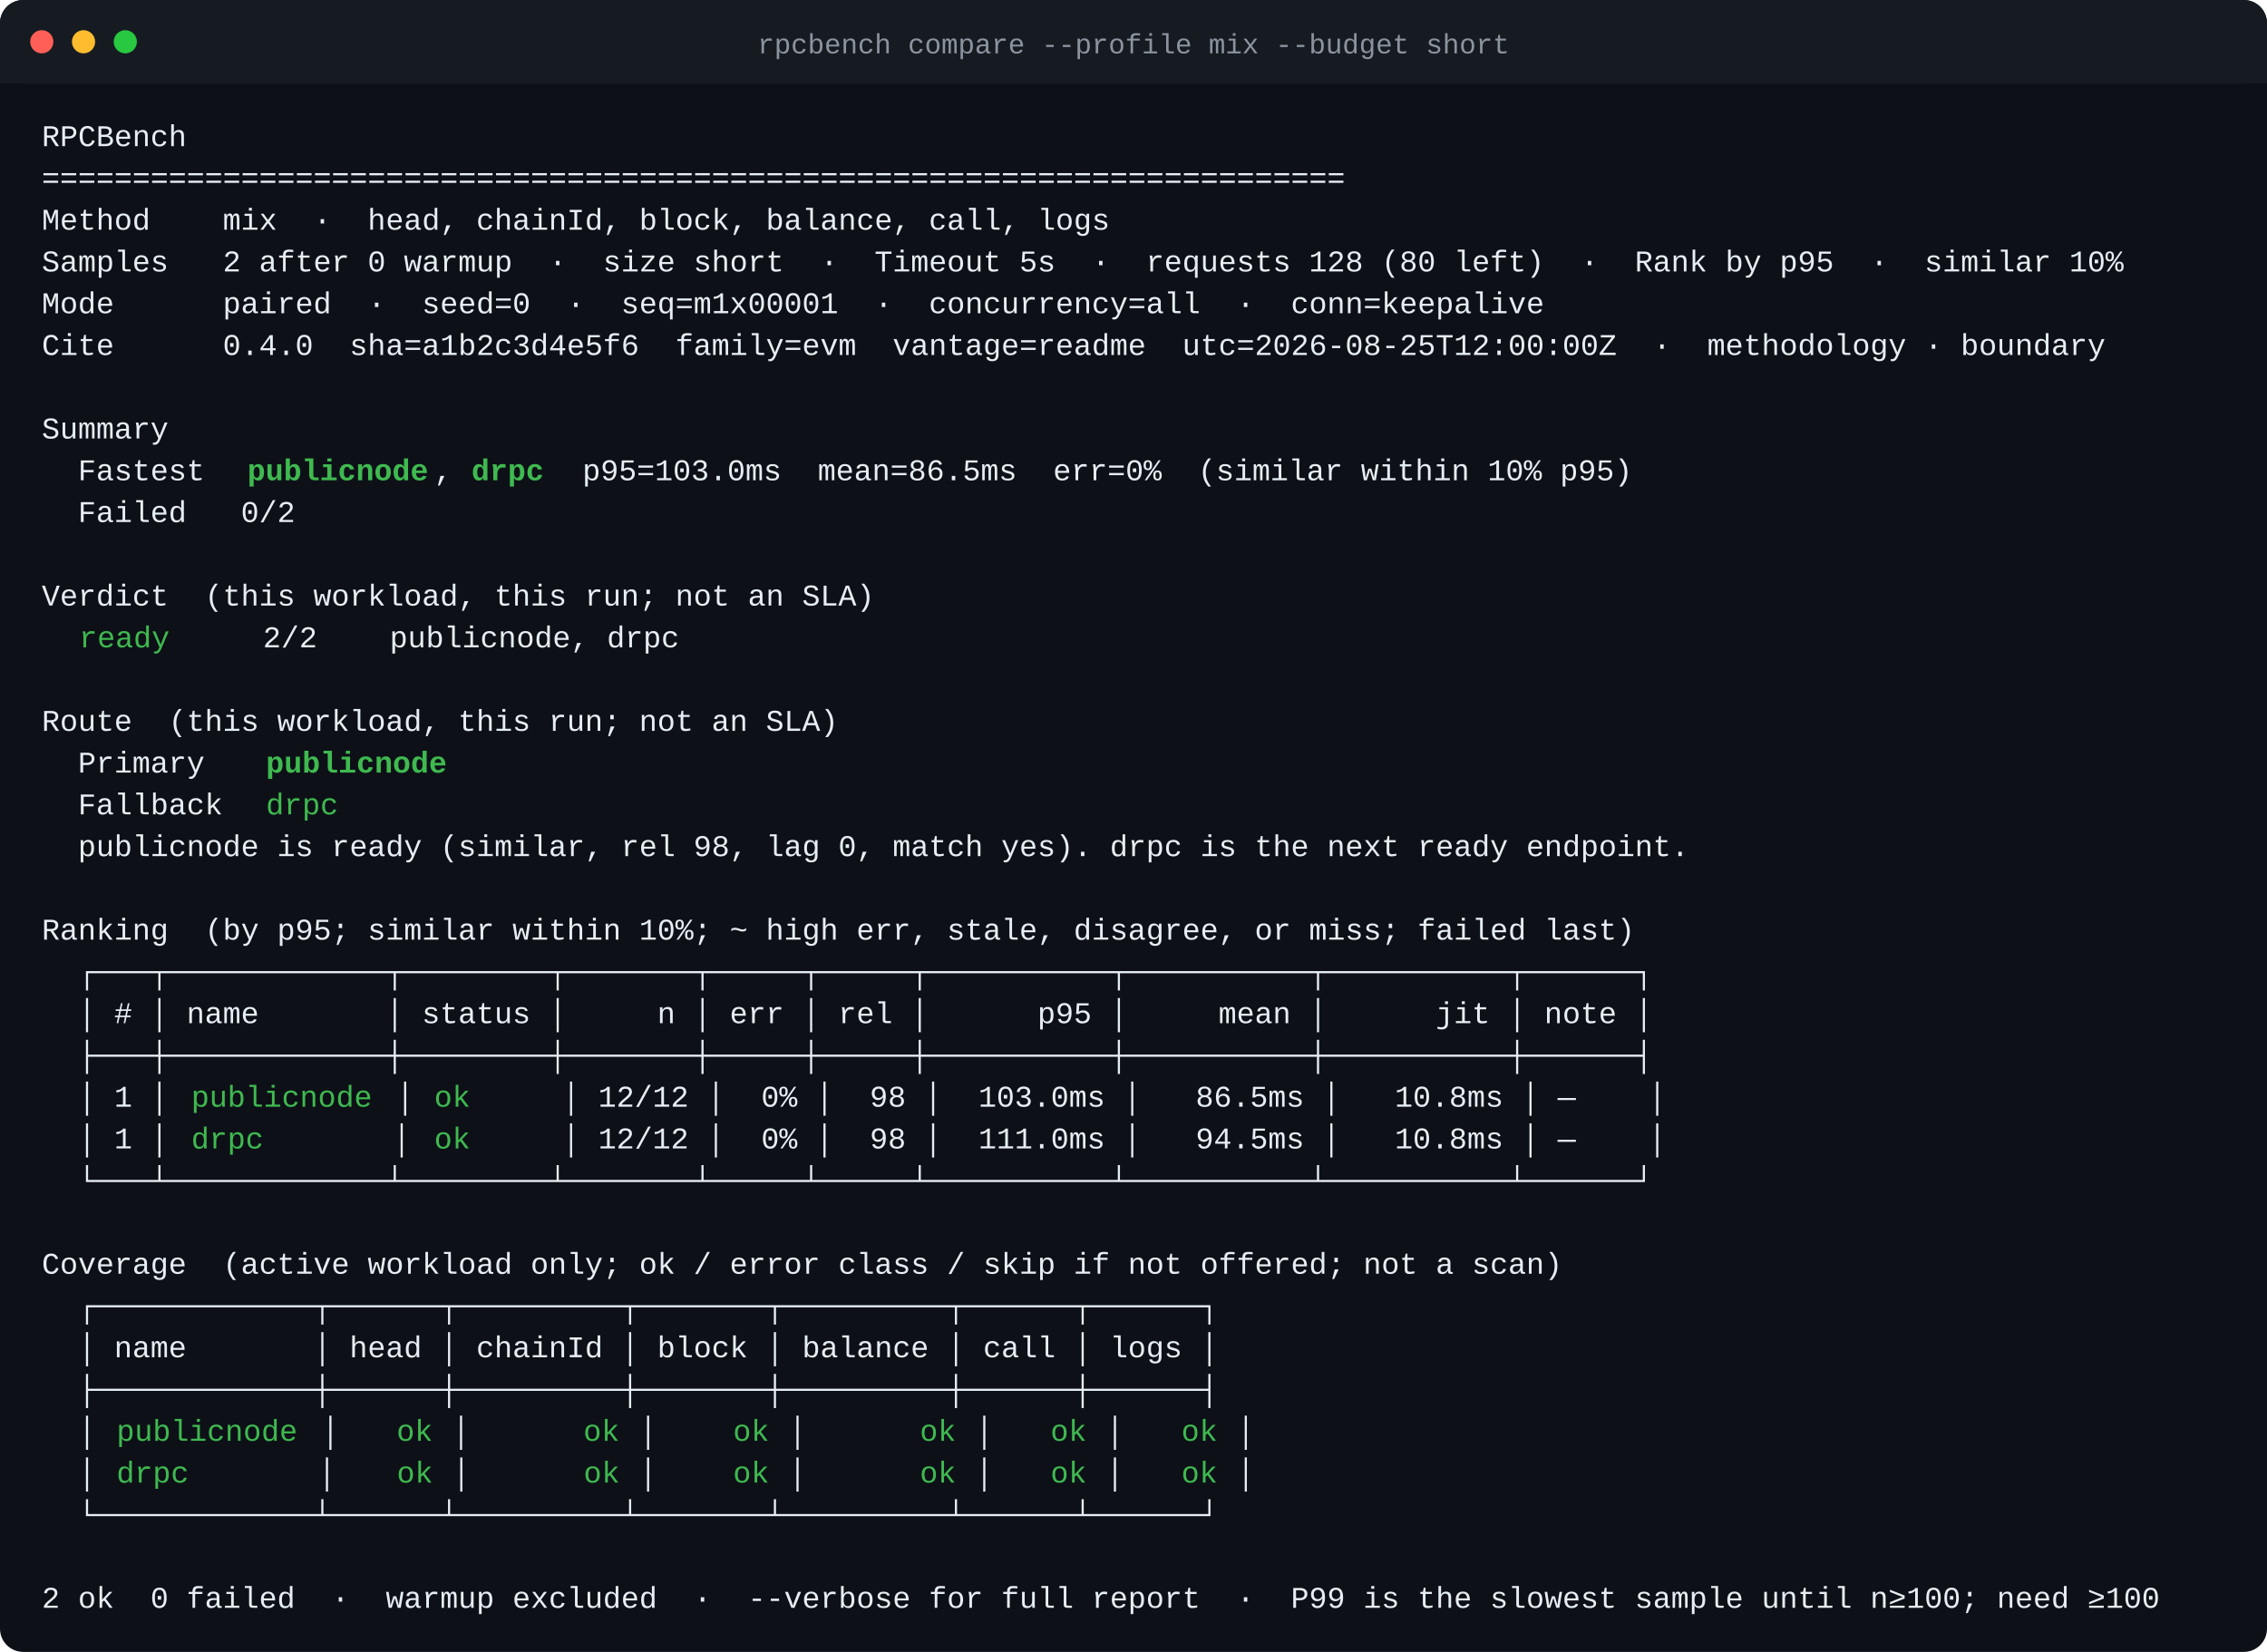
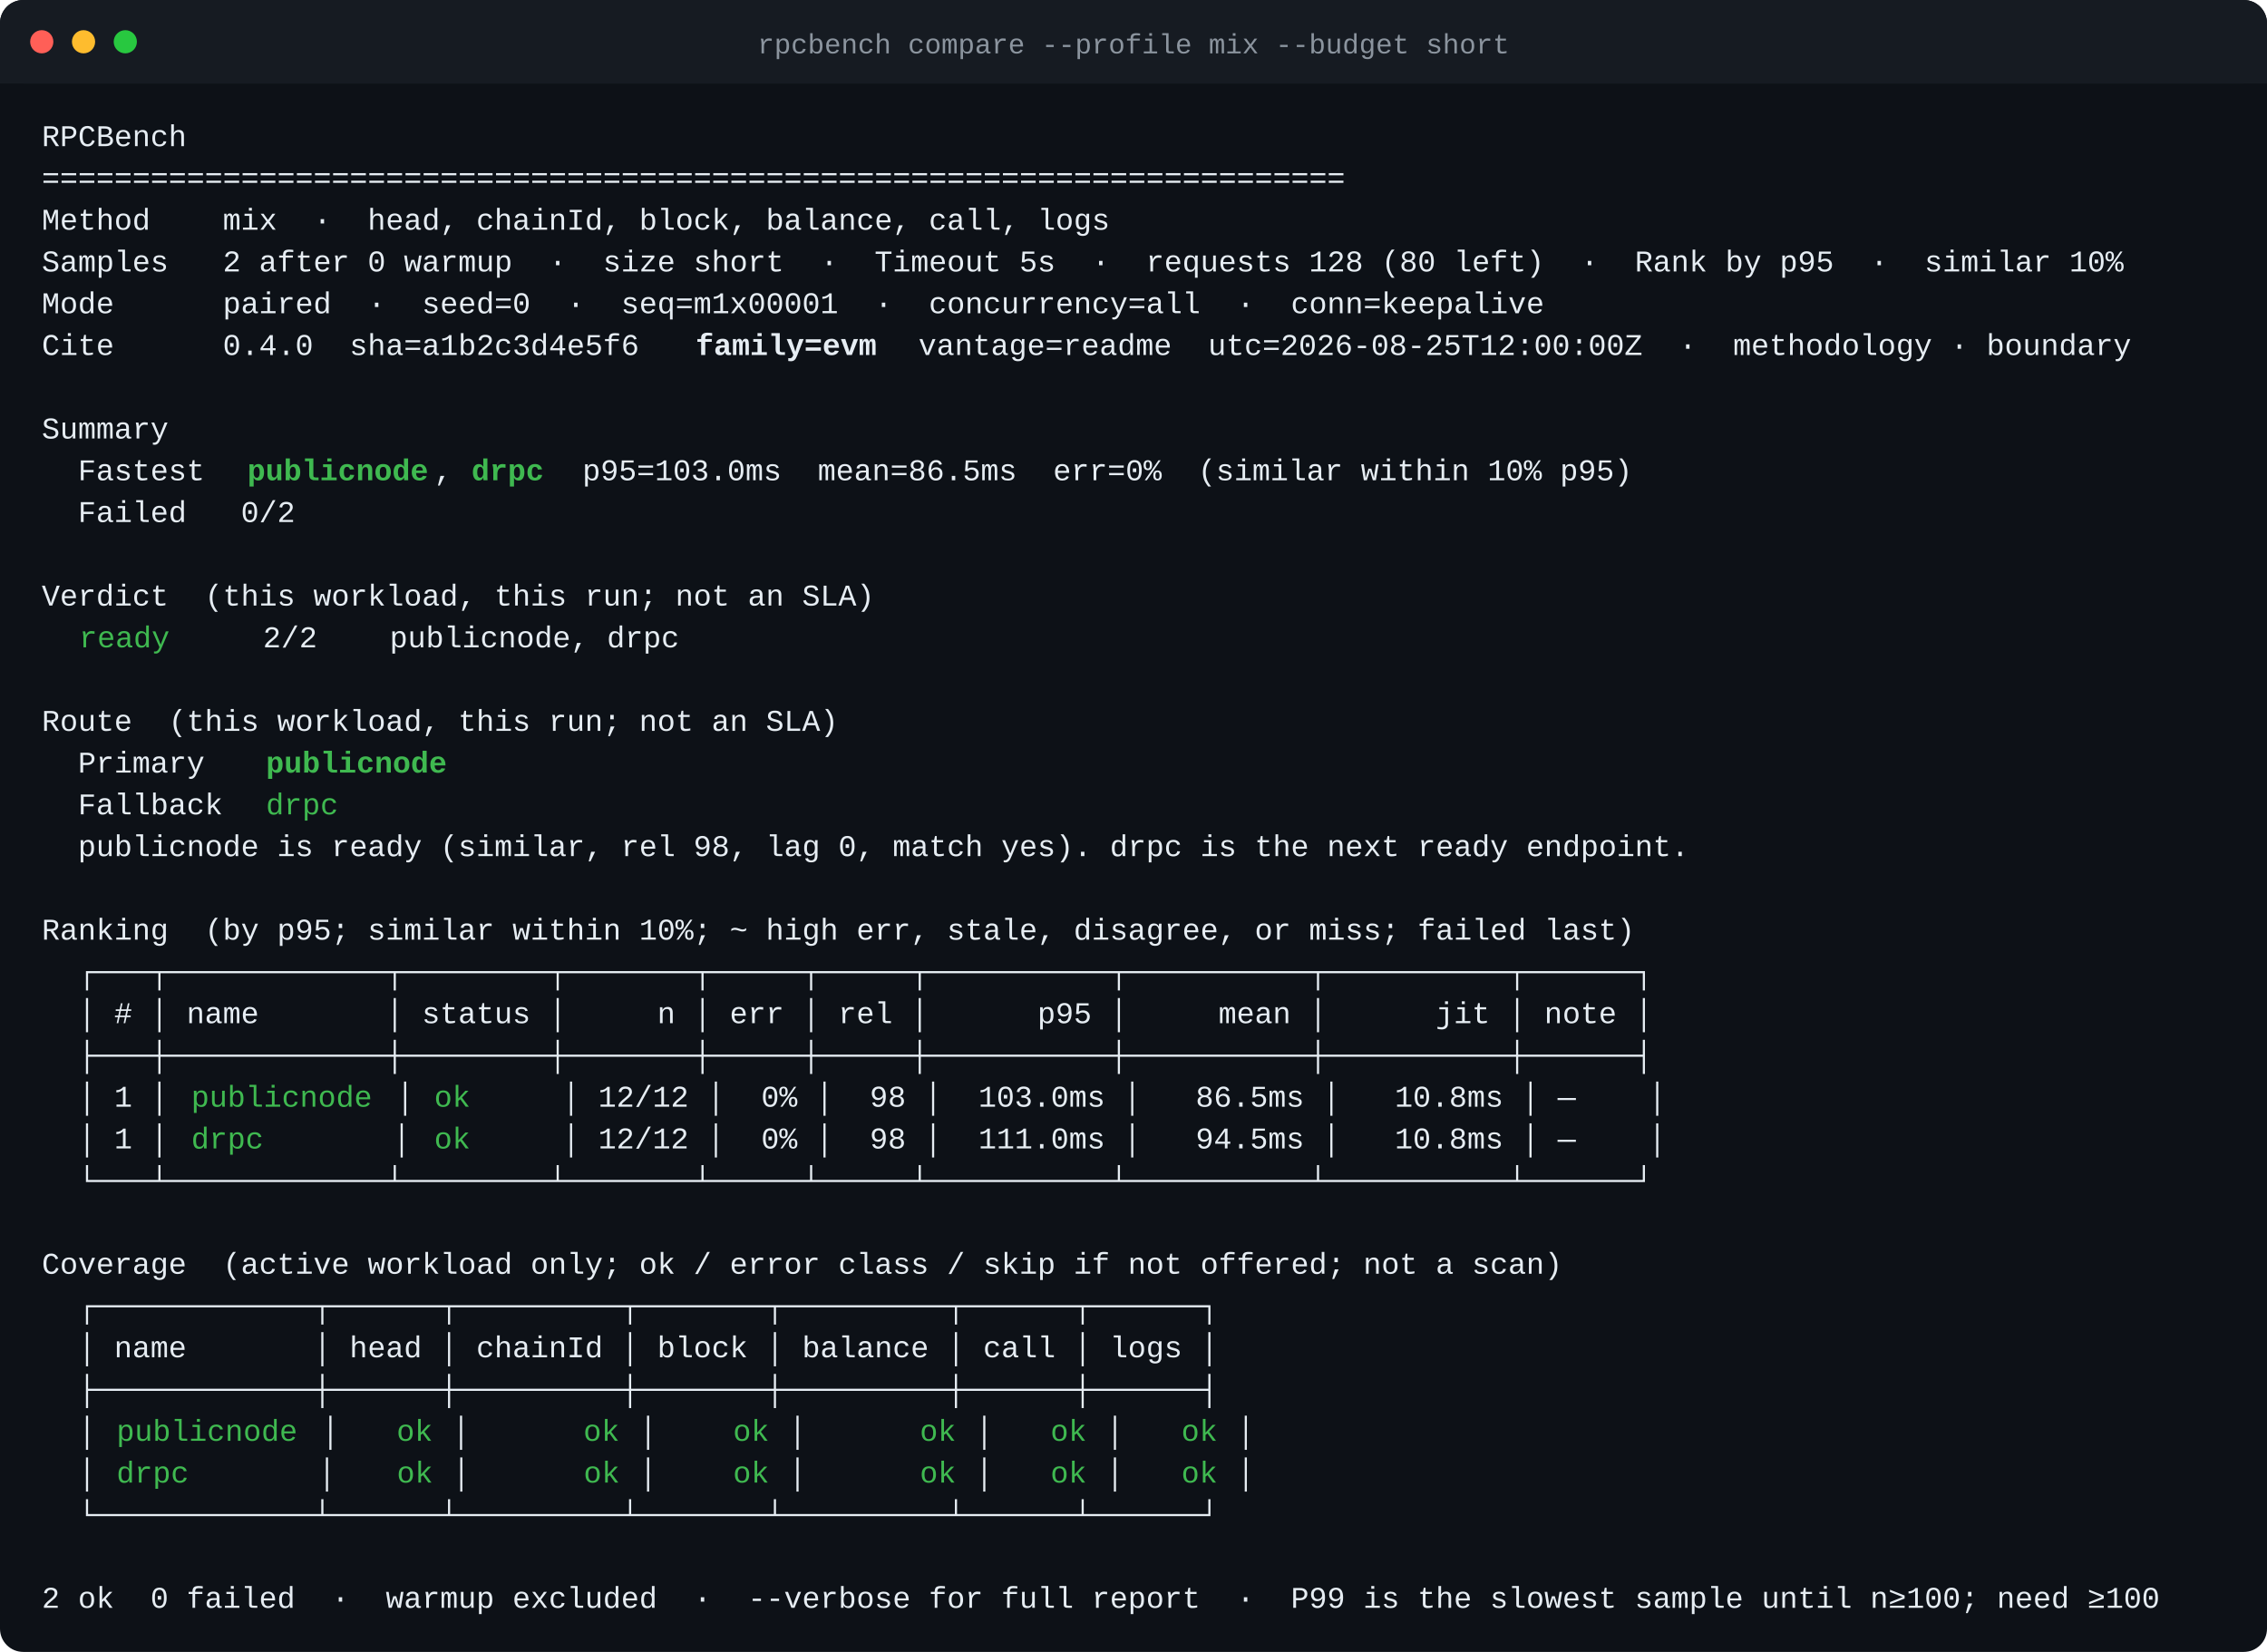
<svg xmlns="http://www.w3.org/2000/svg" width="977" height="712" viewBox="0 0 977 712" role="img" aria-label="rpcbench compare --profile mix --budget short">
  <rect width="977" height="712" rx="10" fill="#0d1117" />
  <rect width="977" height="36" rx="10" fill="#161b22" />
  <rect y="26" width="977" height="10" fill="#161b22" />
  <circle cx="18" cy="18" r="5" fill="#ff5f57" />
  <circle cx="36" cy="18" r="5" fill="#febc2e" />
  <circle cx="54" cy="18" r="5" fill="#28c840" />
  <text x="488.5" y="23" text-anchor="middle" fill="#8b949e" font-family="ui-monospace, SFMono-Regular, Menlo, Consolas, Liberation Mono, monospace" font-size="12">rpcbench compare --profile mix --budget short</text>
  <text x="18.0" y="63" fill="#e6edf3" font-family="ui-monospace, SFMono-Regular, Menlo, Consolas, Liberation Mono, monospace" font-size="13" xml:space="preserve">RPCBench</text>
  <text x="18.0" y="81" fill="#e6edf3" font-family="ui-monospace, SFMono-Regular, Menlo, Consolas, Liberation Mono, monospace" font-size="13" xml:space="preserve">========================================================================</text>
  <text x="18.0" y="99" fill="#e6edf3" font-family="ui-monospace, SFMono-Regular, Menlo, Consolas, Liberation Mono, monospace" font-size="13" xml:space="preserve">Method    mix  ·  head, chainId, block, balance, call, logs</text>
  <text x="18.0" y="117" fill="#e6edf3" font-family="ui-monospace, SFMono-Regular, Menlo, Consolas, Liberation Mono, monospace" font-size="13" xml:space="preserve">Samples   2 after 0 warmup  ·  size short  ·  Timeout 5s  ·  requests 128 (80 left)  ·  Rank by p95  ·  similar 10%</text>
  <text x="18.0" y="135" fill="#e6edf3" font-family="ui-monospace, SFMono-Regular, Menlo, Consolas, Liberation Mono, monospace" font-size="13" xml:space="preserve">Mode      paired  ·  seed=0  ·  seq=m1x00001  ·  concurrency=all  ·  conn=keepalive</text>
-   <text x="18.0" y="153" fill="#e6edf3" font-family="ui-monospace, SFMono-Regular, Menlo, Consolas, Liberation Mono, monospace" font-size="13" xml:space="preserve">Cite      0.4.0  sha=a1b2c3d4e5f6  family=evm  vantage=readme  utc=2026-08-25T12:00:00Z  ·  methodology · boundary</text>
+   <text x="18.0" y="153" fill="#e6edf3" font-family="ui-monospace, SFMono-Regular, Menlo, Consolas, Liberation Mono, monospace" font-size="13" xml:space="preserve">Cite      0.4.0  sha=a1b2c3d4e5f6  </text>
+   <text x="299.8" y="153" fill="#e6edf3" font-family="ui-monospace, SFMono-Regular, Menlo, Consolas, Liberation Mono, monospace" font-size="13" font-weight="700" xml:space="preserve">family=evm</text>
+   <text x="380.2" y="153" fill="#e6edf3" font-family="ui-monospace, SFMono-Regular, Menlo, Consolas, Liberation Mono, monospace" font-size="13" xml:space="preserve">  vantage=readme  utc=2026-08-25T12:00:00Z  ·  methodology · boundary</text>
  <text x="18.0" y="189" fill="#e6edf3" font-family="ui-monospace, SFMono-Regular, Menlo, Consolas, Liberation Mono, monospace" font-size="13" xml:space="preserve">Summary</text>
  <text x="18.0" y="207" fill="#e6edf3" font-family="ui-monospace, SFMono-Regular, Menlo, Consolas, Liberation Mono, monospace" font-size="13" xml:space="preserve">  Fastest  </text>
  <text x="106.6" y="207" fill="#3fb950" font-family="ui-monospace, SFMono-Regular, Menlo, Consolas, Liberation Mono, monospace" font-size="13" font-weight="700" xml:space="preserve">publicnode</text>
  <text x="187.1" y="207" fill="#e6edf3" font-family="ui-monospace, SFMono-Regular, Menlo, Consolas, Liberation Mono, monospace" font-size="13" xml:space="preserve">, </text>
  <text x="203.2" y="207" fill="#3fb950" font-family="ui-monospace, SFMono-Regular, Menlo, Consolas, Liberation Mono, monospace" font-size="13" font-weight="700" xml:space="preserve">drpc</text>
  <text x="235.4" y="207" fill="#e6edf3" font-family="ui-monospace, SFMono-Regular, Menlo, Consolas, Liberation Mono, monospace" font-size="13" xml:space="preserve">  p95=103.0ms  mean=86.5ms  err=0%  (similar within 10% p95)</text>
  <text x="18.0" y="225" fill="#e6edf3" font-family="ui-monospace, SFMono-Regular, Menlo, Consolas, Liberation Mono, monospace" font-size="13" xml:space="preserve">  Failed   0/2</text>
  <text x="18.0" y="261" fill="#e6edf3" font-family="ui-monospace, SFMono-Regular, Menlo, Consolas, Liberation Mono, monospace" font-size="13" xml:space="preserve">Verdict  (this workload, this run; not an SLA)</text>
  <text x="18.0" y="279" fill="#e6edf3" font-family="ui-monospace, SFMono-Regular, Menlo, Consolas, Liberation Mono, monospace" font-size="13" xml:space="preserve">  </text>
  <text x="34.1" y="279" fill="#3fb950" font-family="ui-monospace, SFMono-Regular, Menlo, Consolas, Liberation Mono, monospace" font-size="13" xml:space="preserve">ready</text>
  <text x="74.3" y="279" fill="#e6edf3" font-family="ui-monospace, SFMono-Regular, Menlo, Consolas, Liberation Mono, monospace" font-size="13" xml:space="preserve">     2/2    publicnode, drpc</text>
  <text x="18.0" y="315" fill="#e6edf3" font-family="ui-monospace, SFMono-Regular, Menlo, Consolas, Liberation Mono, monospace" font-size="13" xml:space="preserve">Route  (this workload, this run; not an SLA)</text>
  <text x="18.0" y="333" fill="#e6edf3" font-family="ui-monospace, SFMono-Regular, Menlo, Consolas, Liberation Mono, monospace" font-size="13" xml:space="preserve">  Primary   </text>
  <text x="114.6" y="333" fill="#3fb950" font-family="ui-monospace, SFMono-Regular, Menlo, Consolas, Liberation Mono, monospace" font-size="13" font-weight="700" xml:space="preserve">publicnode</text>
  <text x="18.0" y="351" fill="#e6edf3" font-family="ui-monospace, SFMono-Regular, Menlo, Consolas, Liberation Mono, monospace" font-size="13" xml:space="preserve">  Fallback  </text>
  <text x="114.6" y="351" fill="#3fb950" font-family="ui-monospace, SFMono-Regular, Menlo, Consolas, Liberation Mono, monospace" font-size="13" xml:space="preserve">drpc</text>
  <text x="18.0" y="369" fill="#e6edf3" font-family="ui-monospace, SFMono-Regular, Menlo, Consolas, Liberation Mono, monospace" font-size="13" xml:space="preserve">  publicnode is ready (similar, rel 98, lag 0, match yes). drpc is the next ready endpoint.</text>
  <text x="18.0" y="405" fill="#e6edf3" font-family="ui-monospace, SFMono-Regular, Menlo, Consolas, Liberation Mono, monospace" font-size="13" xml:space="preserve">Ranking  (by p95; similar within 10%; ~ high err, stale, disagree, or miss; failed last)</text>
  <text x="18.0" y="423" fill="#e6edf3" font-family="ui-monospace, SFMono-Regular, Menlo, Consolas, Liberation Mono, monospace" font-size="13" xml:space="preserve">  ┌───┬────────────┬────────┬───────┬─────┬─────┬──────────┬──────────┬──────────┬──────┐</text>
  <text x="18.0" y="441" fill="#e6edf3" font-family="ui-monospace, SFMono-Regular, Menlo, Consolas, Liberation Mono, monospace" font-size="13" xml:space="preserve">  │ # │ name       │ status │     n │ err │ rel │      p95 │     mean │      jit │ note │</text>
  <text x="18.0" y="459" fill="#e6edf3" font-family="ui-monospace, SFMono-Regular, Menlo, Consolas, Liberation Mono, monospace" font-size="13" xml:space="preserve">  ├───┼────────────┼────────┼───────┼─────┼─────┼──────────┼──────────┼──────────┼──────┤</text>
  <text x="18.0" y="477" fill="#e6edf3" font-family="ui-monospace, SFMono-Regular, Menlo, Consolas, Liberation Mono, monospace" font-size="13" xml:space="preserve">  │ 1 │ </text>
  <text x="82.4" y="477" fill="#3fb950" font-family="ui-monospace, SFMono-Regular, Menlo, Consolas, Liberation Mono, monospace" font-size="13" xml:space="preserve">publicnode</text>
  <text x="162.9" y="477" fill="#e6edf3" font-family="ui-monospace, SFMono-Regular, Menlo, Consolas, Liberation Mono, monospace" font-size="13" xml:space="preserve"> │ </text>
  <text x="187.1" y="477" fill="#3fb950" font-family="ui-monospace, SFMono-Regular, Menlo, Consolas, Liberation Mono, monospace" font-size="13" xml:space="preserve">ok</text>
  <text x="203.2" y="477" fill="#e6edf3" font-family="ui-monospace, SFMono-Regular, Menlo, Consolas, Liberation Mono, monospace" font-size="13" xml:space="preserve">     │ 12/12 │  0% │  98 │  103.0ms │   86.5ms │   10.8ms │ —    │</text>
  <text x="18.0" y="495" fill="#e6edf3" font-family="ui-monospace, SFMono-Regular, Menlo, Consolas, Liberation Mono, monospace" font-size="13" xml:space="preserve">  │ 1 │ </text>
  <text x="82.4" y="495" fill="#3fb950" font-family="ui-monospace, SFMono-Regular, Menlo, Consolas, Liberation Mono, monospace" font-size="13" xml:space="preserve">drpc</text>
  <text x="114.6" y="495" fill="#e6edf3" font-family="ui-monospace, SFMono-Regular, Menlo, Consolas, Liberation Mono, monospace" font-size="13" xml:space="preserve">       │ </text>
  <text x="187.1" y="495" fill="#3fb950" font-family="ui-monospace, SFMono-Regular, Menlo, Consolas, Liberation Mono, monospace" font-size="13" xml:space="preserve">ok</text>
  <text x="203.2" y="495" fill="#e6edf3" font-family="ui-monospace, SFMono-Regular, Menlo, Consolas, Liberation Mono, monospace" font-size="13" xml:space="preserve">     │ 12/12 │  0% │  98 │  111.0ms │   94.5ms │   10.8ms │ —    │</text>
  <text x="18.0" y="513" fill="#e6edf3" font-family="ui-monospace, SFMono-Regular, Menlo, Consolas, Liberation Mono, monospace" font-size="13" xml:space="preserve">  └───┴────────────┴────────┴───────┴─────┴─────┴──────────┴──────────┴──────────┴──────┘</text>
  <text x="18.0" y="549" fill="#e6edf3" font-family="ui-monospace, SFMono-Regular, Menlo, Consolas, Liberation Mono, monospace" font-size="13" xml:space="preserve">Coverage  (active workload only; ok / error class / skip if not offered; not a scan)</text>
  <text x="18.0" y="567" fill="#e6edf3" font-family="ui-monospace, SFMono-Regular, Menlo, Consolas, Liberation Mono, monospace" font-size="13" xml:space="preserve">  ┌────────────┬──────┬─────────┬───────┬─────────┬──────┬──────┐</text>
  <text x="18.0" y="585" fill="#e6edf3" font-family="ui-monospace, SFMono-Regular, Menlo, Consolas, Liberation Mono, monospace" font-size="13" xml:space="preserve">  │ name       │ head │ chainId │ block │ balance │ call │ logs │</text>
  <text x="18.0" y="603" fill="#e6edf3" font-family="ui-monospace, SFMono-Regular, Menlo, Consolas, Liberation Mono, monospace" font-size="13" xml:space="preserve">  ├────────────┼──────┼─────────┼───────┼─────────┼──────┼──────┤</text>
  <text x="18.0" y="621" fill="#e6edf3" font-family="ui-monospace, SFMono-Regular, Menlo, Consolas, Liberation Mono, monospace" font-size="13" xml:space="preserve">  │ </text>
  <text x="50.2" y="621" fill="#3fb950" font-family="ui-monospace, SFMono-Regular, Menlo, Consolas, Liberation Mono, monospace" font-size="13" xml:space="preserve">publicnode</text>
  <text x="130.7" y="621" fill="#e6edf3" font-family="ui-monospace, SFMono-Regular, Menlo, Consolas, Liberation Mono, monospace" font-size="13" xml:space="preserve"> │   </text>
  <text x="170.9" y="621" fill="#3fb950" font-family="ui-monospace, SFMono-Regular, Menlo, Consolas, Liberation Mono, monospace" font-size="13" xml:space="preserve">ok</text>
  <text x="187.0" y="621" fill="#e6edf3" font-family="ui-monospace, SFMono-Regular, Menlo, Consolas, Liberation Mono, monospace" font-size="13" xml:space="preserve"> │      </text>
  <text x="251.4" y="621" fill="#3fb950" font-family="ui-monospace, SFMono-Regular, Menlo, Consolas, Liberation Mono, monospace" font-size="13" xml:space="preserve">ok</text>
  <text x="267.6" y="621" fill="#e6edf3" font-family="ui-monospace, SFMono-Regular, Menlo, Consolas, Liberation Mono, monospace" font-size="13" xml:space="preserve"> │    </text>
  <text x="315.9" y="621" fill="#3fb950" font-family="ui-monospace, SFMono-Regular, Menlo, Consolas, Liberation Mono, monospace" font-size="13" xml:space="preserve">ok</text>
  <text x="332.0" y="621" fill="#e6edf3" font-family="ui-monospace, SFMono-Regular, Menlo, Consolas, Liberation Mono, monospace" font-size="13" xml:space="preserve"> │      </text>
  <text x="396.4" y="621" fill="#3fb950" font-family="ui-monospace, SFMono-Regular, Menlo, Consolas, Liberation Mono, monospace" font-size="13" xml:space="preserve">ok</text>
  <text x="412.5" y="621" fill="#e6edf3" font-family="ui-monospace, SFMono-Regular, Menlo, Consolas, Liberation Mono, monospace" font-size="13" xml:space="preserve"> │   </text>
  <text x="452.7" y="621" fill="#3fb950" font-family="ui-monospace, SFMono-Regular, Menlo, Consolas, Liberation Mono, monospace" font-size="13" xml:space="preserve">ok</text>
  <text x="468.8" y="621" fill="#e6edf3" font-family="ui-monospace, SFMono-Regular, Menlo, Consolas, Liberation Mono, monospace" font-size="13" xml:space="preserve"> │   </text>
  <text x="509.1" y="621" fill="#3fb950" font-family="ui-monospace, SFMono-Regular, Menlo, Consolas, Liberation Mono, monospace" font-size="13" xml:space="preserve">ok</text>
  <text x="525.2" y="621" fill="#e6edf3" font-family="ui-monospace, SFMono-Regular, Menlo, Consolas, Liberation Mono, monospace" font-size="13" xml:space="preserve"> │</text>
  <text x="18.0" y="639" fill="#e6edf3" font-family="ui-monospace, SFMono-Regular, Menlo, Consolas, Liberation Mono, monospace" font-size="13" xml:space="preserve">  │ </text>
  <text x="50.2" y="639" fill="#3fb950" font-family="ui-monospace, SFMono-Regular, Menlo, Consolas, Liberation Mono, monospace" font-size="13" xml:space="preserve">drpc</text>
  <text x="82.4" y="639" fill="#e6edf3" font-family="ui-monospace, SFMono-Regular, Menlo, Consolas, Liberation Mono, monospace" font-size="13" xml:space="preserve">       │   </text>
  <text x="171.0" y="639" fill="#3fb950" font-family="ui-monospace, SFMono-Regular, Menlo, Consolas, Liberation Mono, monospace" font-size="13" xml:space="preserve">ok</text>
  <text x="187.1" y="639" fill="#e6edf3" font-family="ui-monospace, SFMono-Regular, Menlo, Consolas, Liberation Mono, monospace" font-size="13" xml:space="preserve"> │      </text>
  <text x="251.5" y="639" fill="#3fb950" font-family="ui-monospace, SFMono-Regular, Menlo, Consolas, Liberation Mono, monospace" font-size="13" xml:space="preserve">ok</text>
  <text x="267.6" y="639" fill="#e6edf3" font-family="ui-monospace, SFMono-Regular, Menlo, Consolas, Liberation Mono, monospace" font-size="13" xml:space="preserve"> │    </text>
  <text x="315.9" y="639" fill="#3fb950" font-family="ui-monospace, SFMono-Regular, Menlo, Consolas, Liberation Mono, monospace" font-size="13" xml:space="preserve">ok</text>
  <text x="332.0" y="639" fill="#e6edf3" font-family="ui-monospace, SFMono-Regular, Menlo, Consolas, Liberation Mono, monospace" font-size="13" xml:space="preserve"> │      </text>
  <text x="396.4" y="639" fill="#3fb950" font-family="ui-monospace, SFMono-Regular, Menlo, Consolas, Liberation Mono, monospace" font-size="13" xml:space="preserve">ok</text>
  <text x="412.5" y="639" fill="#e6edf3" font-family="ui-monospace, SFMono-Regular, Menlo, Consolas, Liberation Mono, monospace" font-size="13" xml:space="preserve"> │   </text>
  <text x="452.7" y="639" fill="#3fb950" font-family="ui-monospace, SFMono-Regular, Menlo, Consolas, Liberation Mono, monospace" font-size="13" xml:space="preserve">ok</text>
  <text x="468.8" y="639" fill="#e6edf3" font-family="ui-monospace, SFMono-Regular, Menlo, Consolas, Liberation Mono, monospace" font-size="13" xml:space="preserve"> │   </text>
  <text x="509.1" y="639" fill="#3fb950" font-family="ui-monospace, SFMono-Regular, Menlo, Consolas, Liberation Mono, monospace" font-size="13" xml:space="preserve">ok</text>
  <text x="525.2" y="639" fill="#e6edf3" font-family="ui-monospace, SFMono-Regular, Menlo, Consolas, Liberation Mono, monospace" font-size="13" xml:space="preserve"> │</text>
  <text x="18.0" y="657" fill="#e6edf3" font-family="ui-monospace, SFMono-Regular, Menlo, Consolas, Liberation Mono, monospace" font-size="13" xml:space="preserve">  └────────────┴──────┴─────────┴───────┴─────────┴──────┴──────┘</text>
  <text x="18.0" y="693" fill="#e6edf3" font-family="ui-monospace, SFMono-Regular, Menlo, Consolas, Liberation Mono, monospace" font-size="13" xml:space="preserve">2 ok  0 failed  ·  warmup excluded  ·  --verbose for full report  ·  P99 is the slowest sample until n≥100; need ≥100</text>
</svg>
